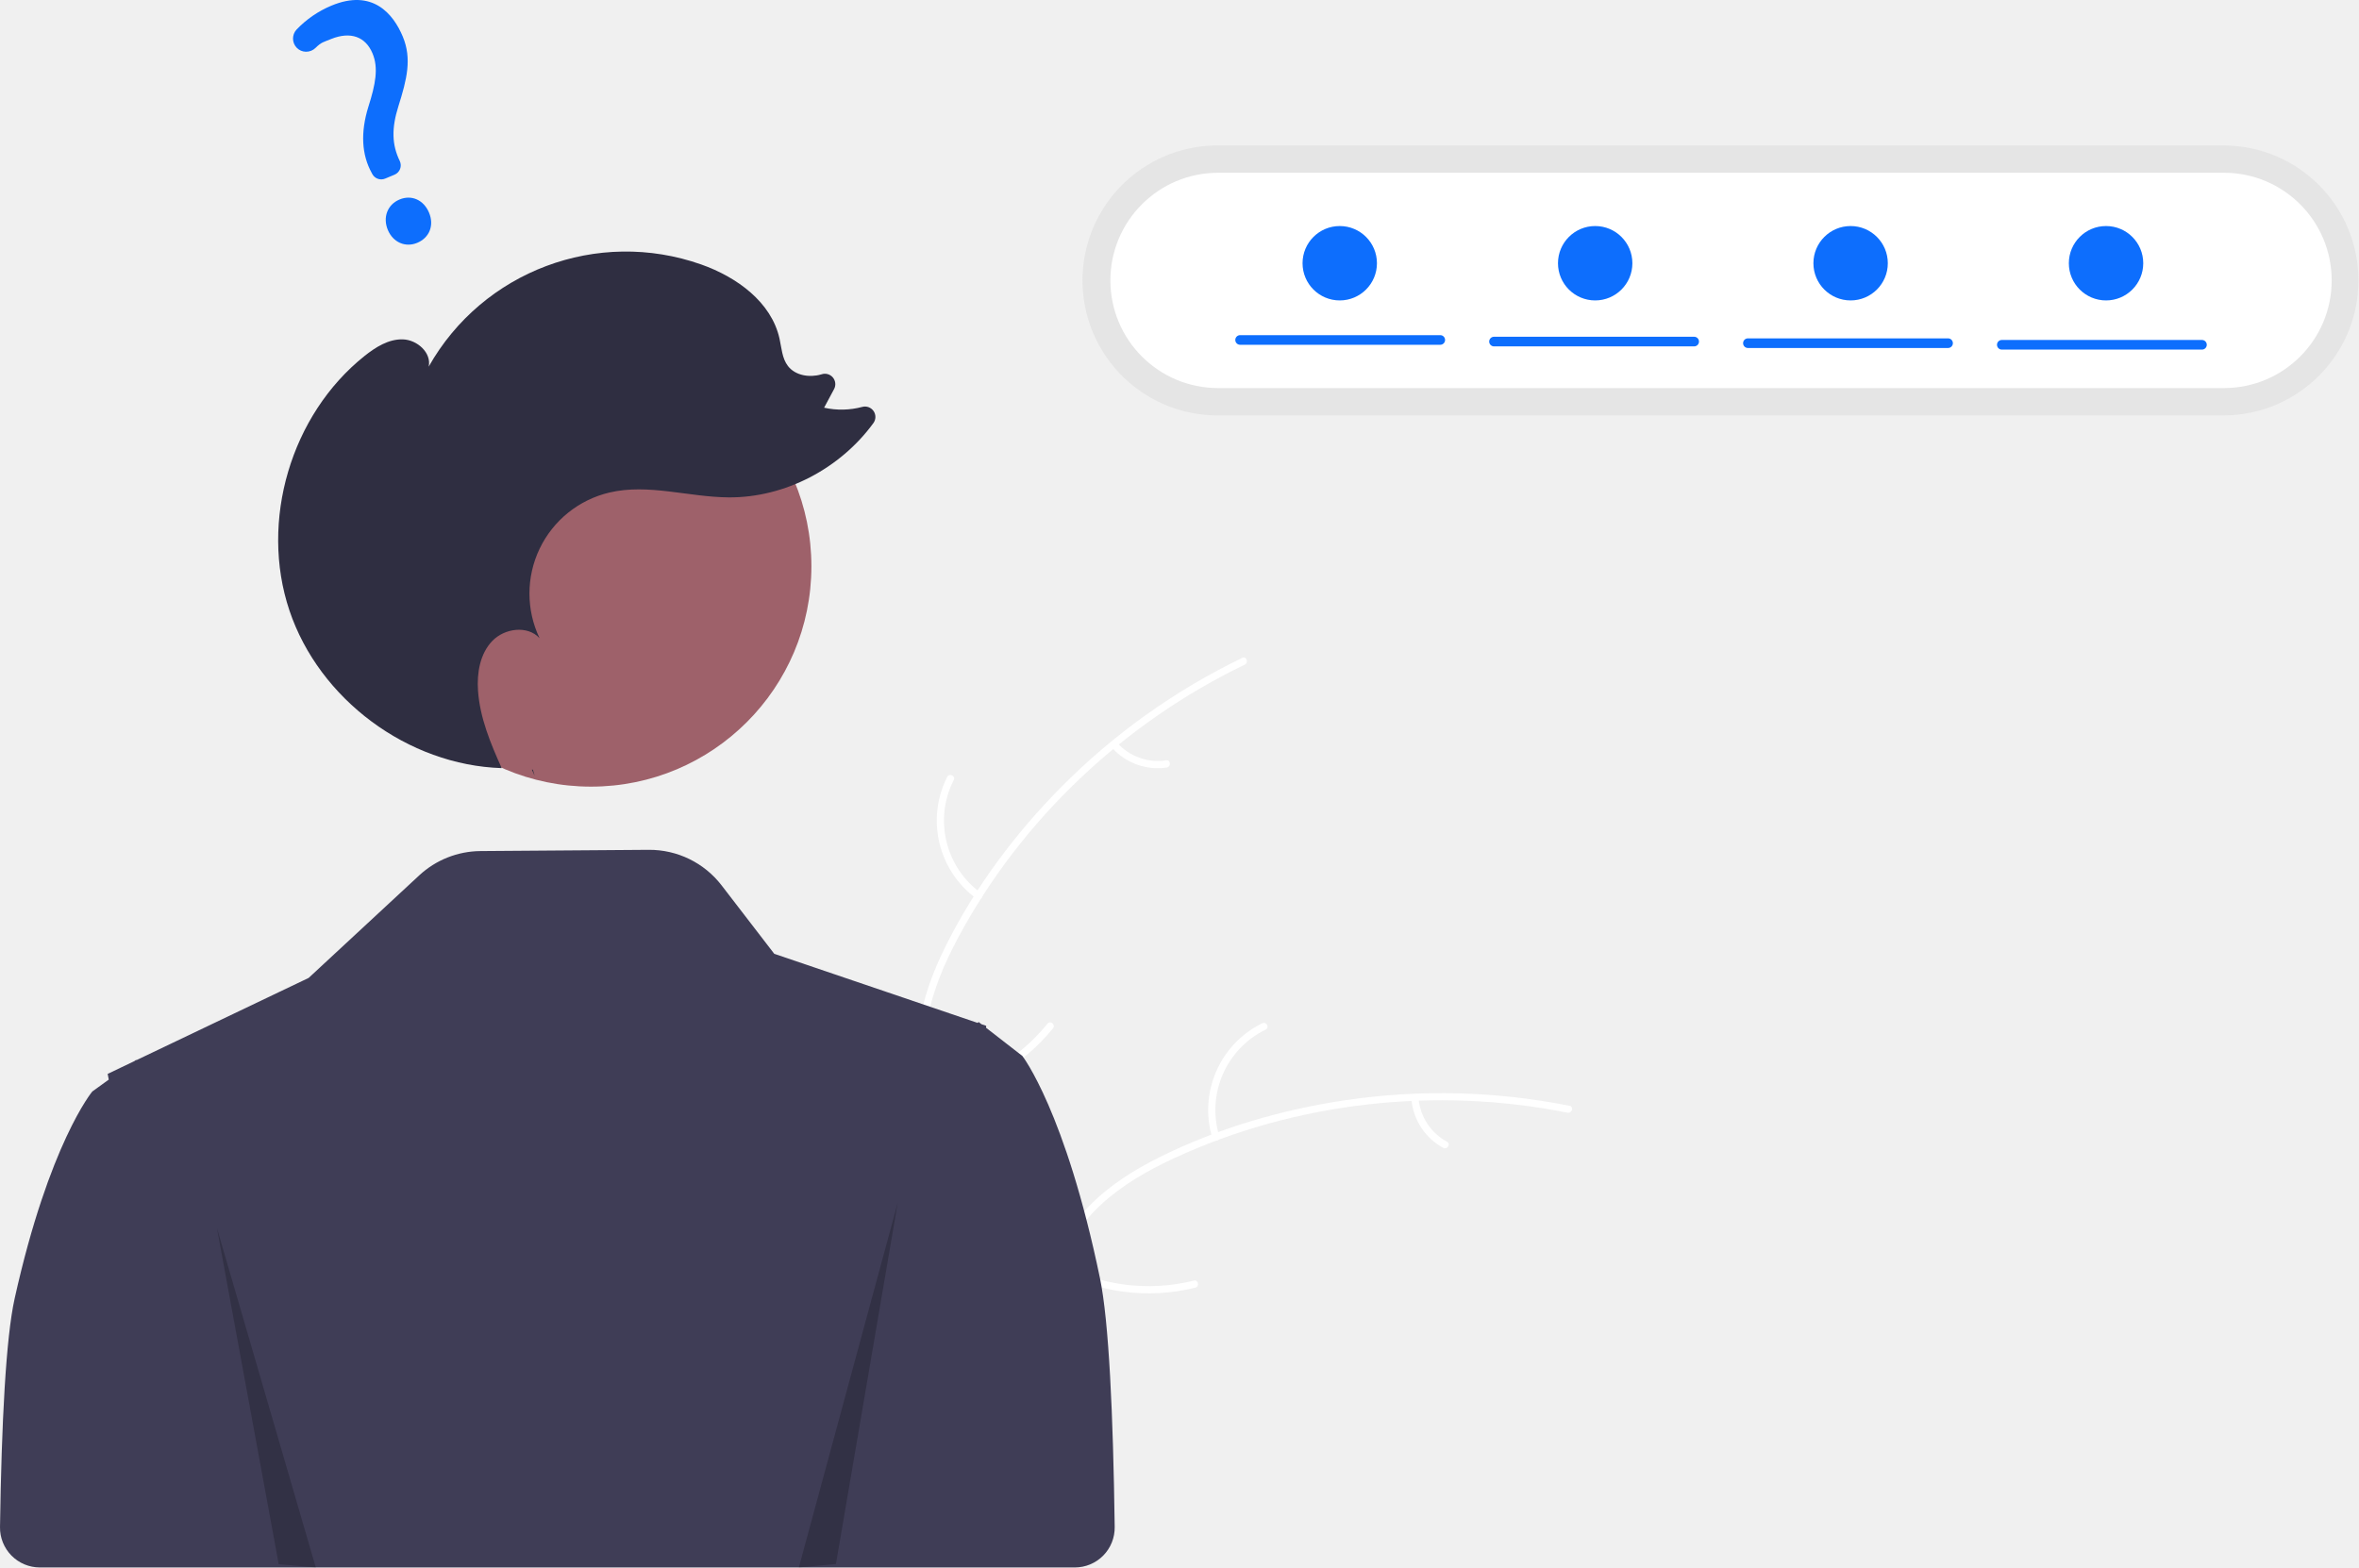
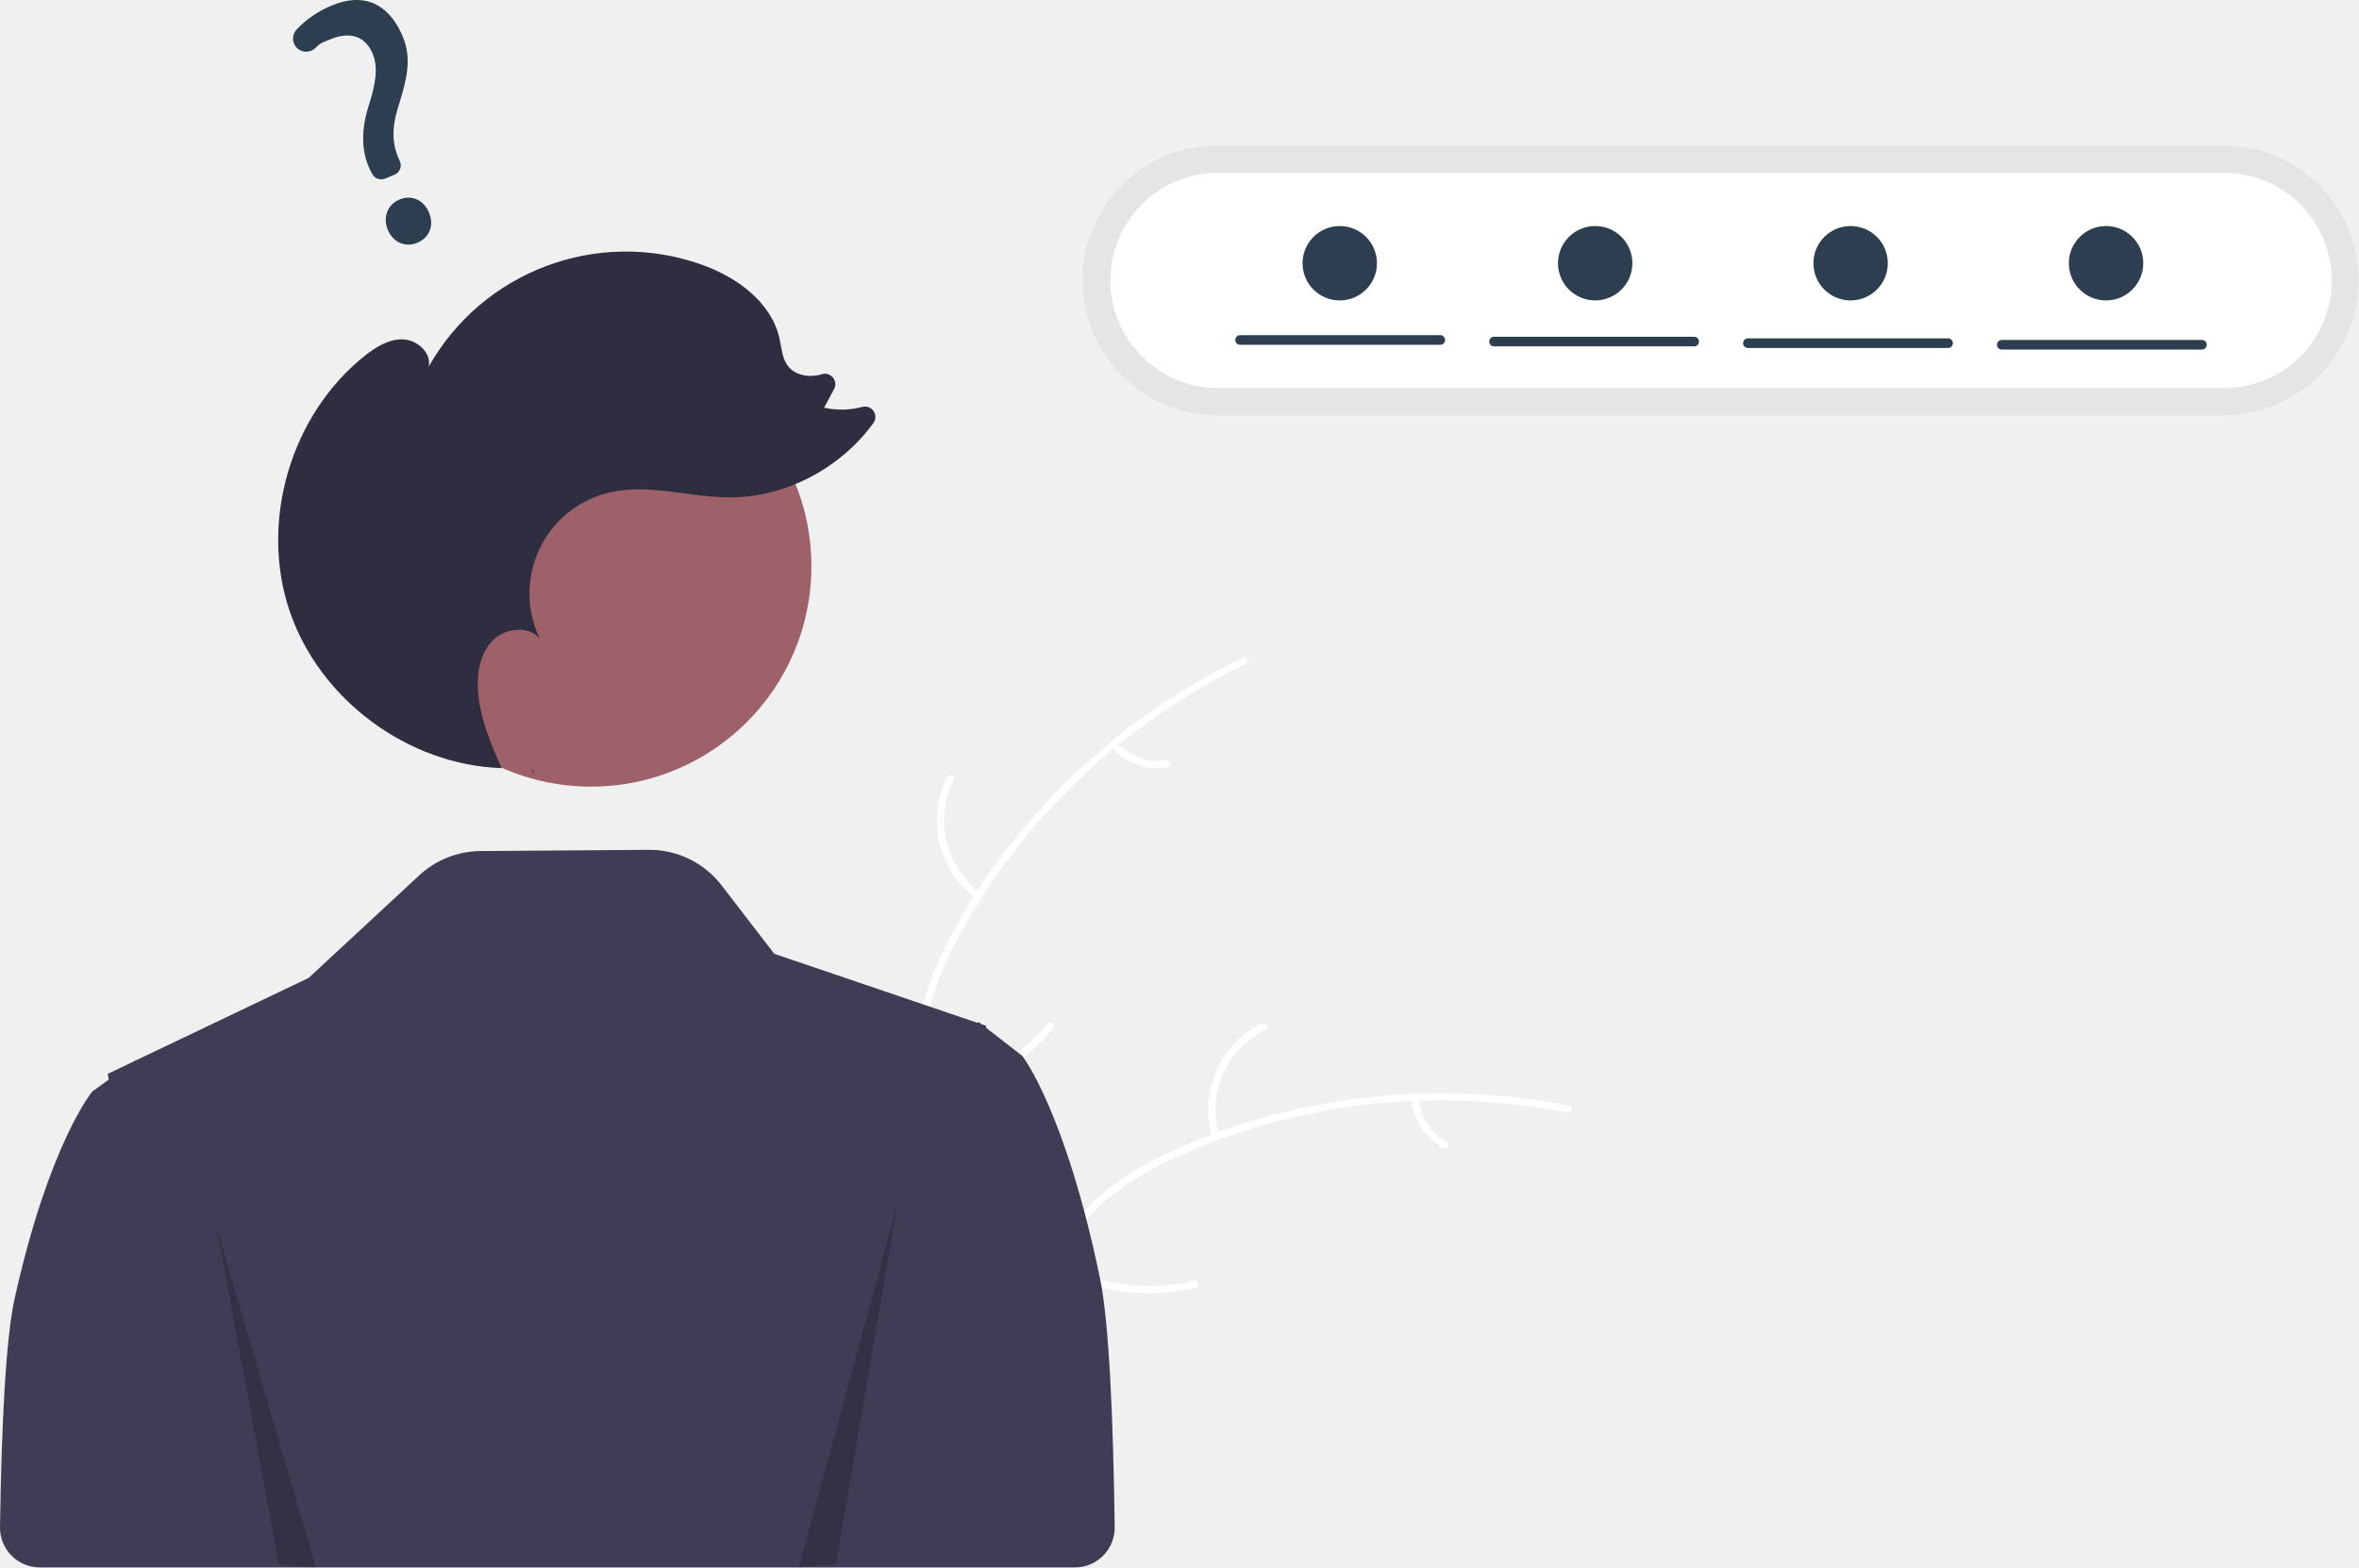
<svg xmlns="http://www.w3.org/2000/svg" data-name="Layer 1" width="951.235" height="632.162" viewBox="0 0 951.235 632.162">
  <path d="M465.591,496.884c32.599-57.345,94.782-101.377,160.608-97.135a303.919,303.919,0,0,0-79.931,192.744c-1.081,27.644.595,58.502-17.759,79.201-11.42,12.88-28.877,19.117-46.04,20.426-17.164,1.308-34.324-1.793-51.259-4.881l-4.108,1.261C425.537,622.556,432.992,554.23,465.591,496.884Z" transform="translate(-124.3823 -133.0693)" fill="#f0f0f0" />
  <path d="M626.297,401.13C577.62,424.563,536.113,463.7,510.633,511.429c-5.509,10.319-10.199,21.266-12.244,32.841-2.047,11.58-.617,22.603,3.338,33.602,3.616,10.055,8.479,19.921,9.588,30.68,1.169,11.34-3.004,21.944-10.515,30.359-9.19,10.296-21.531,16.677-33.817,22.497-13.641,6.462-27.912,12.958-37.573,25.019-1.171,1.461-3.37-.441-2.201-1.9,16.809-20.983,45.583-24.928,65.536-41.831,9.31-7.887,16.3-18.628,15.859-31.214-.386-11.005-5.392-21.184-9.141-31.333-3.937-10.657-5.9-21.372-4.488-32.734,1.444-11.622,5.716-22.776,10.937-33.191,11.774-23.488,27.887-45.051,46.345-63.691a264.375,264.375,0,0,1,73.099-52.155c1.681-.809,2.612,1.947.942,2.751Z" transform="translate(-124.3823 -133.0693)" fill="#fff" />
  <path d="M518.097,495.478a38.974,38.974,0,0,1-11.761-49.077c.851-1.666,3.48-.421,2.627,1.247a36.089,36.089,0,0,0,11.033,45.63c1.515,1.097-.393,3.291-1.9,2.201Z" transform="translate(-124.3823 -133.0693)" fill="#fff" />
  <path d="M499.222,573.016A75.118,75.118,0,0,0,546.783,545.906c1.176-1.457,3.375.444,2.201,1.9A78.134,78.134,0,0,1,499.435,575.915c-1.855.266-2.058-2.635-.213-2.899Z" transform="translate(-124.3823 -133.0693)" fill="#fff" />
  <path d="M574.907,432.685a22.061,22.061,0,0,0,19.718,7.03c1.851-.289,2.052,2.612.213,2.899a24.721,24.721,0,0,1-21.83-7.728,1.502,1.502,0,0,1-.151-2.05,1.461,1.461,0,0,1,2.05-.151Z" transform="translate(-124.3823 -133.0693)" fill="#fff" />
  <path d="M757.173,580.652c-1.151.213-2.302.427-3.463.662a290.53,290.53,0,0,0-45.425,12.557c-1.149.4-2.308.823-3.443,1.255a306.284,306.284,0,0,0-96.329,58.622,297.44,297.44,0,0,0-31.2,32.695c-13.196,16.123-26.221,34.654-43.465,45.166a51.028,51.028,0,0,1-5.552,3.01l-99.338-41.204c-.179-.207-.368-.392-.548-.599l-4.041-1.464c.451-.636.932-1.287,1.383-1.923.26-.37.542-.731.802-1.102.18-.244.362-.488.511-.718.06-.081.121-.162.171-.221.149-.23.311-.429.451-.636q4.02-5.465,8.13-10.892c.009-.023.009-.023.041-.036,20.951-27.516,44.382-53.525,71.017-75.151.802-.65,1.611-1.324,2.458-1.955a283.824,283.824,0,0,1,38.364-25.951,250.912,250.912,0,0,1,22.758-11.253A208.652,208.652,0,0,1,633.669,545.389c43.431-4.033,87.669,5.869,120.98,33.154C755.5,579.241,756.331,579.931,757.173,580.652Z" transform="translate(-124.3823 -133.0693)" fill="#f0f0f0" />
  <path d="M756.427,581.82c-52.975-10.597-109.678-4.339-158.759,18.43-10.611,4.923-20.947,10.84-29.549,18.85-8.606,8.014-14.101,17.676-17.565,28.839-3.167,10.205-5.224,21.011-10.816,30.269-5.895,9.758-15.61,15.712-26.674,17.909-13.537,2.688-27.232.352-40.545-2.397-14.782-3.053-30.088-6.459-45.063-2.646-1.814.462-2.425-2.381-.613-2.842,26.055-6.634,51.404,7.541,77.512,6.058,12.183-.692,24.23-5.06,31.455-15.374,6.318-9.019,8.449-20.16,11.566-30.521,3.273-10.879,8.157-20.616,16.124-28.838,8.151-8.41,18.277-14.744,28.715-19.916,23.542-11.665,49.39-19.181,75.35-22.951a264.375,264.375,0,0,1,89.766,2.367c1.83.366.913,3.127-.905,2.763Z" transform="translate(-124.3823 -133.0693)" fill="#fff" />
  <path d="M613.231,592.008a38.974,38.974,0,0,1,20.158-46.266c1.682-.817,3.032,1.759,1.347,2.577a36.089,36.089,0,0,0-18.663,43.076c.549,1.788-2.296,2.391-2.842.613Z" transform="translate(-124.3823 -133.0693)" fill="#fff" />
  <path d="M551.478,642.554a75.118,75.118,0,0,0,54.296,6.99c1.816-.456,2.427,2.387.613,2.842a78.135,78.135,0,0,1-56.485-7.388c-1.641-.905-.057-3.343,1.576-2.443Z" transform="translate(-124.3823 -133.0693)" fill="#fff" />
  <path d="M696.396,576.075a22.061,22.061,0,0,0,11.511,17.484c1.652.884.066,3.321-1.576,2.443a24.721,24.721,0,0,1-12.777-19.314,1.502,1.502,0,0,1,1.114-1.728,1.461,1.461,0,0,1,1.728,1.114Z" transform="translate(-124.3823 -133.0693)" fill="#fff" />
  <path d="M567.941,648.631c-13.912-67.267-31.302-89.694-31.302-89.694l-6.643-5.152-7.989-6.206.039-.798-1.895-.644-.445-.346-.729-.56-.117.126-.248.256-36.152-12.289-45.865-15.579L415.355,490.14a36.734,36.734,0,0,0-29.387-14.334l-67.829.502a36.734,36.734,0,0,0-24.71,9.801l-44.583,41.354-69.469,33.178-.117-.117-.729.521-10.734,5.132.443,2.306-6.643,4.794s-17.39,20.868-31.302,83.459c-3.539,15.926-5.281,50.09-5.91,92.188a16.069,16.069,0,0,0,16.062,16.307H511.494v-0H557.806a16.072,16.072,0,0,0,16.063-16.291C573.254,703.131,571.513,665.902,567.941,648.631Z" transform="translate(-124.3823 -133.0693)" fill="#3f3d56" />
  <path d="M615.548,191.732a54.431,54.431,0,1,0,0,108.861H1021.187a54.431,54.431,0,0,0,0-108.861Z" transform="translate(-124.3823 -133.0693)" fill="#e5e5e5" />
  <path d="M615.548,202.747a43.415,43.415,0,1,0,0,86.83H1021.187a43.415,43.415,0,0,0,0-86.83Z" transform="translate(-124.3823 -133.0693)" fill="#fff" />
  <circle id="e096411a-cdc3-4e6d-bbd4-4630e1fee17e" data-name="ab6171fa-7d69-4734-b81c-8dff60f9761b" cx="238.323" cy="228.392" r="88.863" fill="#9e616a" />
  <path d="M339.972,445.973q-.569-1.254-1.136-2.516c.146.005.29.026.435.029Z" transform="translate(-124.3823 -133.0693)" fill="#2f2e41" />
  <path d="M271.371,276.64c4.494-3.585,9.747-6.884,15.494-6.699,5.746.185,11.573,5.375,10.383,11a91.318,91.318,0,0,1,109.895-41.208c14.282,5.039,28.287,15.119,31.568,29.904.842,3.795,1.023,7.957,3.393,11.039,2.988,3.886,8.705,4.765,13.412,3.398q.071-.021.141-.042a4.199,4.199,0,0,1,5.073,5.927l-4.041,7.537a32.383,32.383,0,0,0,15.428-.328,4.195,4.195,0,0,1,4.455,6.528c-13.325,18.294-35.586,30.108-58.303,29.969-16.146-.098-32.458-5.663-48.172-1.95a41.844,41.844,0,0,0-28.144,58.74c-4.827-5.28-14.159-4.03-19.097,1.147-4.938,5.177-6.216,12.904-5.719,20.041.761,10.916,5.038,21.201,9.546,31.212-37.801-1.19-73.555-27.707-85.59-63.572C229.008,343.267,241.674,300.33,271.371,276.64Z" transform="translate(-124.3823 -133.0693)" fill="#2f2e41" />
  <polygon points="87.464 495.253 112.388 630.86 127.343 632.162 87.464 495.253" opacity="0.2" />
  <polygon points="362.007 485.026 337.083 630.762 322.128 632.162 362.007 485.026" opacity="0.2" />
-   <path d="M292.629,231.001c-4.779,1.995-9.765-.191-11.857-5.2-2.123-5.085-.14-10.246,4.715-12.274,4.856-2.028,9.754.165,11.911,5.331C299.524,223.948,297.563,228.941,292.629,231.001Zm-9.154-27.482-3.8,1.587a4.099,4.099,0,0,1-5.206-1.909l-.188-.368c-4.088-7.373-4.557-16.335-1.384-26.621,2.939-9.227,4.16-15.717,1.705-21.596-2.838-6.797-8.899-8.927-16.628-5.842-2.998,1.252-3.952,1.232-6.311,3.572a5.416,5.416,0,0,1-3.921,1.593,5.235,5.235,0,0,1-3.747-1.643,5.348,5.348,0,0,1-.037-7.297,41.535,41.535,0,0,1,14.046-9.644c16.606-6.934,24.966,3.303,28.792,12.465,3.742,8.961,1.637,17.275-1.745,28.043-2.834,8.948-2.669,15.578.55,22.17a4.081,4.081,0,0,1-2.126,5.491Z" transform="translate(-124.3823 -133.0693)" fill="#0d6efd" />
-   <path d="M705.149,272.122h-80.707a1.944,1.944,0,1,1,0-3.888h80.707a1.944,1.944,0,0,1,0,3.888Z" transform="translate(-124.3823 -133.0693)" fill="#0d6efd" />
-   <path d="M807.53,272.77h-80.707a1.944,1.944,0,1,1,0-3.888h80.707a1.944,1.944,0,1,1,0,3.888Z" transform="translate(-124.3823 -133.0693)" fill="#0d6efd" />
-   <path d="M909.912,273.418H829.205a1.944,1.944,0,0,1,0-3.888h80.707a1.944,1.944,0,1,1,0,3.888Z" transform="translate(-124.3823 -133.0693)" fill="#0d6efd" />
-   <path d="M1012.294,274.066h-80.707a1.944,1.944,0,0,1,0-3.888h80.707a1.944,1.944,0,0,1,0,3.888Z" transform="translate(-124.3823 -133.0693)" fill="#0d6efd" />
-   <circle cx="540.235" cy="106.162" r="15" fill="#0d6efd" />
-   <circle cx="643.235" cy="106.162" r="15" fill="#0d6efd" />
-   <circle cx="746.235" cy="106.162" r="15" fill="#0d6efd" />
-   <circle cx="849.235" cy="106.162" r="15" fill="#0d6efd" />
+   <path d="M292.629,231.001c-4.779,1.995-9.765-.191-11.857-5.2-2.123-5.085-.14-10.246,4.715-12.274,4.856-2.028,9.754.165,11.911,5.331C299.524,223.948,297.563,228.941,292.629,231.001Zm-9.154-27.482-3.8,1.587a4.099,4.099,0,0,1-5.206-1.909l-.188-.368c-4.088-7.373-4.557-16.335-1.384-26.621,2.939-9.227,4.16-15.717,1.705-21.596-2.838-6.797-8.899-8.927-16.628-5.842-2.998,1.252-3.952,1.232-6.311,3.572a5.416,5.416,0,0,1-3.921,1.593,5.235,5.235,0,0,1-3.747-1.643,5.348,5.348,0,0,1-.037-7.297,41.535,41.535,0,0,1,14.046-9.644c16.606-6.934,24.966,3.303,28.792,12.465,3.742,8.961,1.637,17.275-1.745,28.043-2.834,8.948-2.669,15.578.55,22.17a4.081,4.081,0,0,1-2.126,5.491Z" transform="translate(-124.3823 -133.0693)" fill="#2c3e50" />
+   <path d="M705.149,272.122h-80.707a1.944,1.944,0,1,1,0-3.888h80.707a1.944,1.944,0,0,1,0,3.888Z" transform="translate(-124.3823 -133.0693)" fill="#2c3e50" />
+   <path d="M807.53,272.77h-80.707a1.944,1.944,0,1,1,0-3.888h80.707a1.944,1.944,0,1,1,0,3.888Z" transform="translate(-124.3823 -133.0693)" fill="#2c3e50" />
+   <path d="M909.912,273.418H829.205a1.944,1.944,0,0,1,0-3.888h80.707a1.944,1.944,0,1,1,0,3.888Z" transform="translate(-124.3823 -133.0693)" fill="#2c3e50" />
+   <path d="M1012.294,274.066h-80.707a1.944,1.944,0,0,1,0-3.888h80.707a1.944,1.944,0,0,1,0,3.888Z" transform="translate(-124.3823 -133.0693)" fill="#2c3e50" />
+   <circle cx="540.235" cy="106.162" r="15" fill="#2c3e50" />
+   <circle cx="643.235" cy="106.162" r="15" fill="#2c3e50" />
+   <circle cx="746.235" cy="106.162" r="15" fill="#2c3e50" />
+   <circle cx="849.235" cy="106.162" r="15" fill="#2c3e50" />
</svg>
